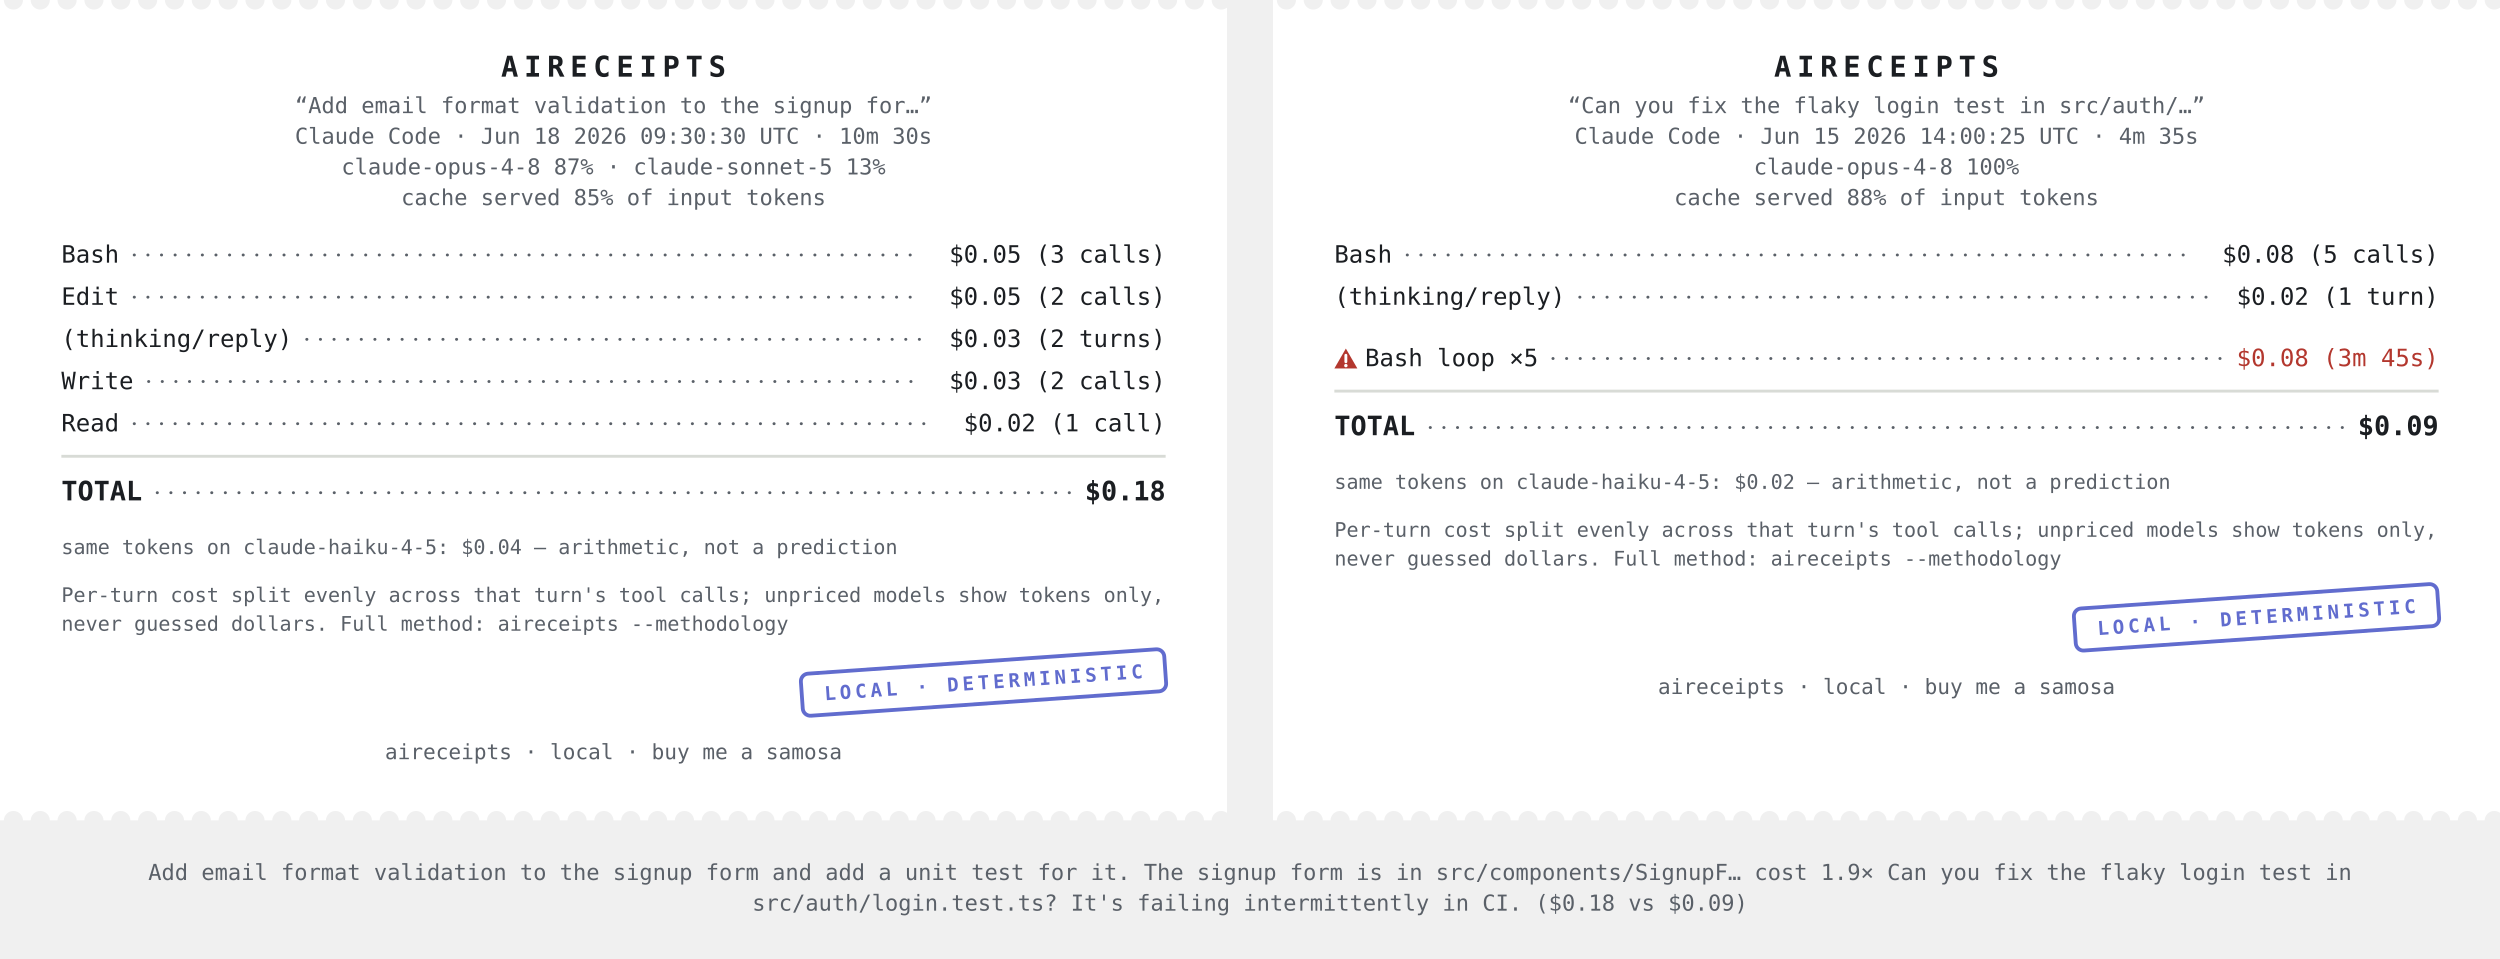
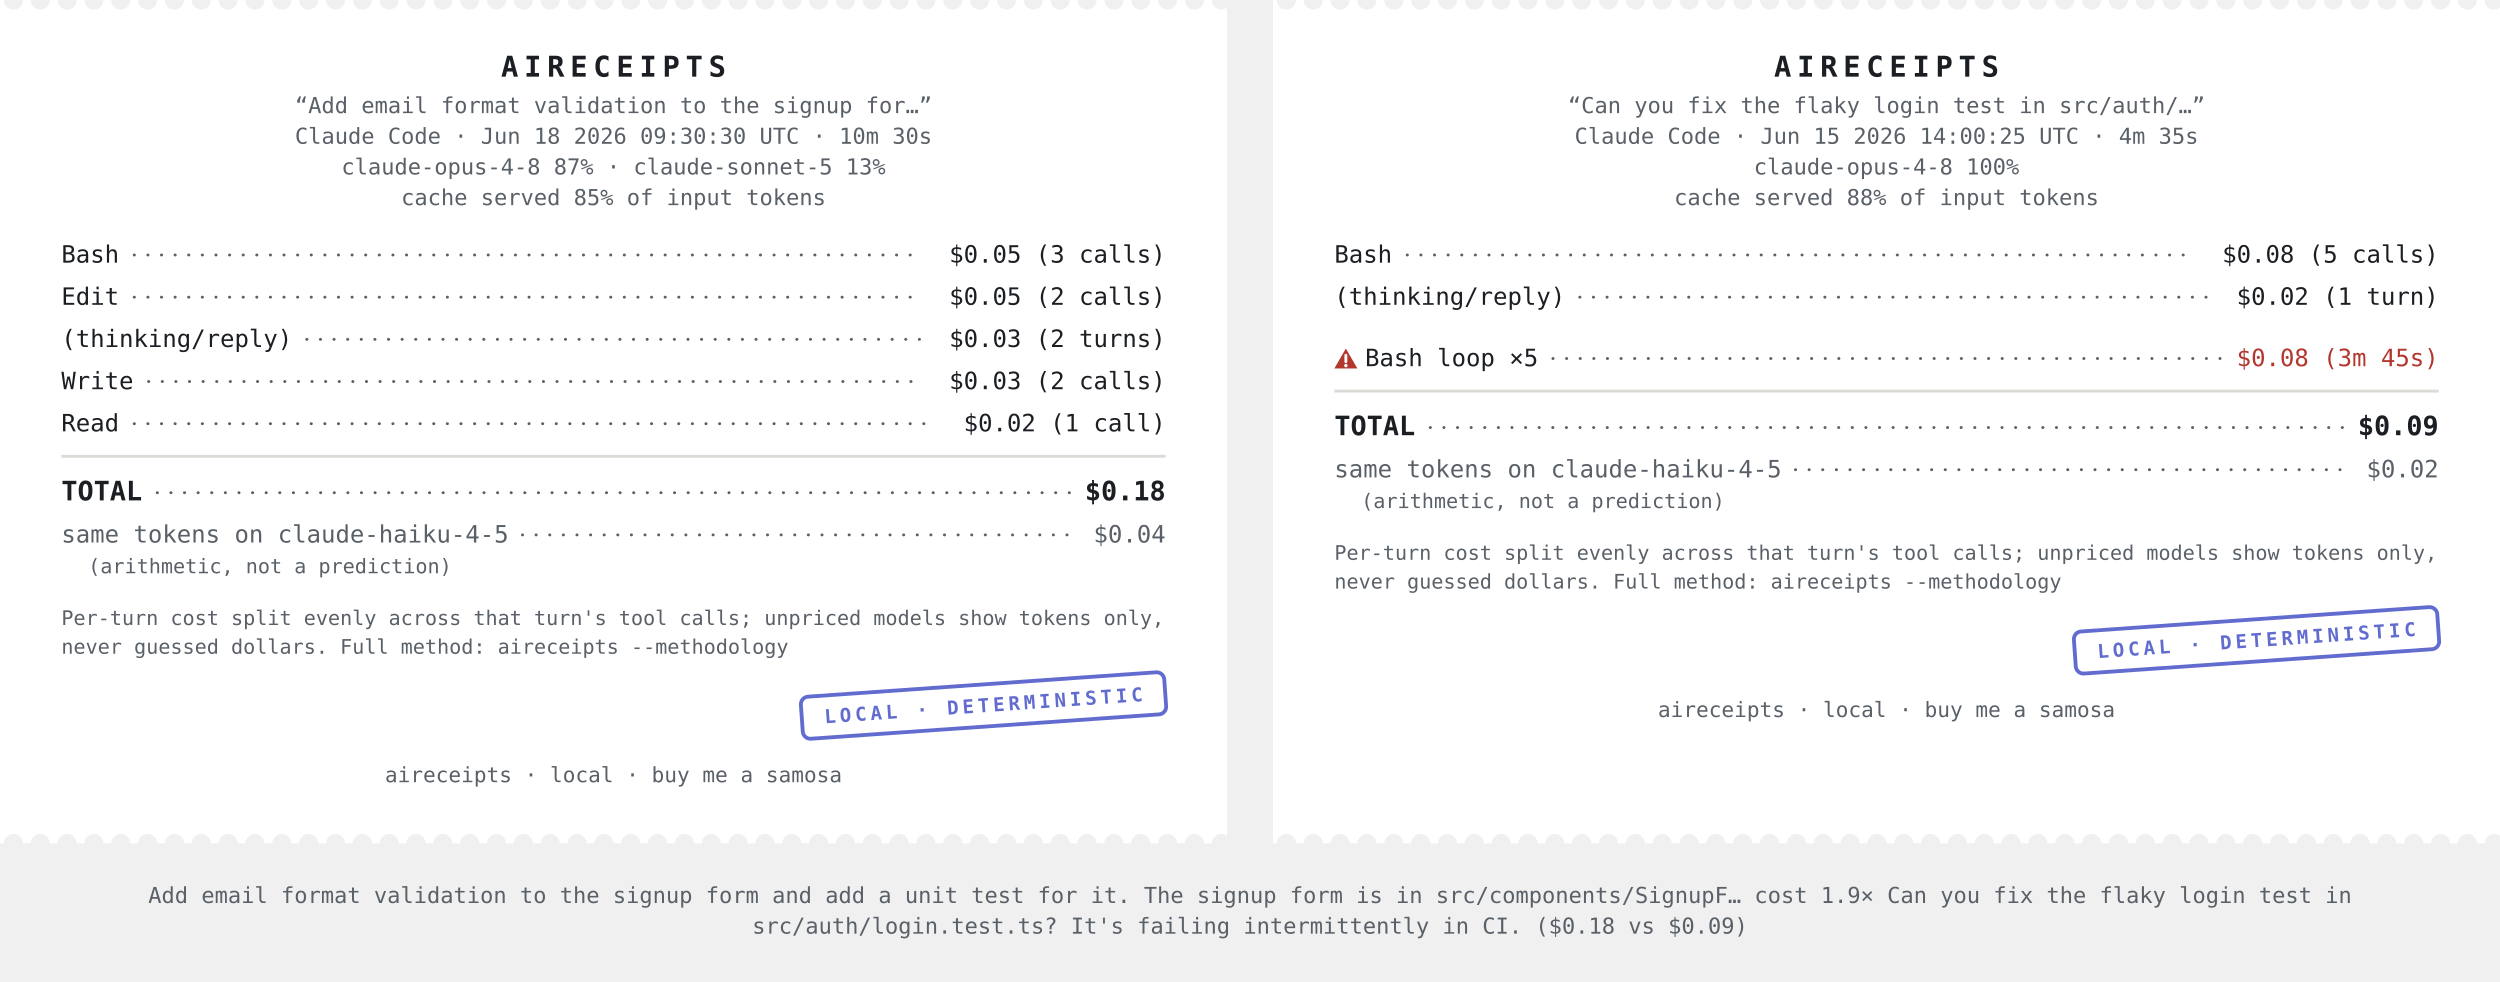
- <svg xmlns="http://www.w3.org/2000/svg" width="1304" height="500" viewBox="0 0 1304 500" font-family="&quot;SF Mono&quot;,&quot;Cascadia Code&quot;,&quot;JetBrains Mono&quot;,Menlo,Consolas,monospace" role="img" aria-label="aireceipts receipt comparison">
+ <svg xmlns="http://www.w3.org/2000/svg" width="1304" height="512" viewBox="0 0 1304 512" font-family="&quot;SF Mono&quot;,&quot;Cascadia Code&quot;,&quot;JetBrains Mono&quot;,Menlo,Consolas,monospace" role="img" aria-label="aireceipts receipt comparison">
  <g transform="translate(0 0)">
    <defs>
-       <mask id="perf-a" maskUnits="userSpaceOnUse" x="-5" y="-5" width="650" height="438">
-         <rect x="0" y="0" width="640" height="428" fill="#FFFFFF" />
+       <mask id="perf-a" maskUnits="userSpaceOnUse" x="-5" y="-5" width="650" height="450">
+         <rect x="0" y="0" width="640" height="440" fill="#FFFFFF" />
        <g class="perf-top">
          <circle cx="7" cy="0" r="5" fill="#000000" />
          <circle cx="21" cy="0" r="5" fill="#000000" />
          <circle cx="35" cy="0" r="5" fill="#000000" />
          <circle cx="49" cy="0" r="5" fill="#000000" />
          <circle cx="63" cy="0" r="5" fill="#000000" />
          <circle cx="77" cy="0" r="5" fill="#000000" />
          <circle cx="91" cy="0" r="5" fill="#000000" />
          <circle cx="105" cy="0" r="5" fill="#000000" />
          <circle cx="119" cy="0" r="5" fill="#000000" />
          <circle cx="133" cy="0" r="5" fill="#000000" />
          <circle cx="147" cy="0" r="5" fill="#000000" />
          <circle cx="161" cy="0" r="5" fill="#000000" />
          <circle cx="175" cy="0" r="5" fill="#000000" />
          <circle cx="189" cy="0" r="5" fill="#000000" />
          <circle cx="203" cy="0" r="5" fill="#000000" />
          <circle cx="217" cy="0" r="5" fill="#000000" />
          <circle cx="231" cy="0" r="5" fill="#000000" />
          <circle cx="245" cy="0" r="5" fill="#000000" />
          <circle cx="259" cy="0" r="5" fill="#000000" />
          <circle cx="273" cy="0" r="5" fill="#000000" />
          <circle cx="287" cy="0" r="5" fill="#000000" />
          <circle cx="301" cy="0" r="5" fill="#000000" />
          <circle cx="315" cy="0" r="5" fill="#000000" />
          <circle cx="329" cy="0" r="5" fill="#000000" />
          <circle cx="343" cy="0" r="5" fill="#000000" />
          <circle cx="357" cy="0" r="5" fill="#000000" />
          <circle cx="371" cy="0" r="5" fill="#000000" />
          <circle cx="385" cy="0" r="5" fill="#000000" />
          <circle cx="399" cy="0" r="5" fill="#000000" />
          <circle cx="413" cy="0" r="5" fill="#000000" />
          <circle cx="427" cy="0" r="5" fill="#000000" />
          <circle cx="441" cy="0" r="5" fill="#000000" />
          <circle cx="455" cy="0" r="5" fill="#000000" />
          <circle cx="469" cy="0" r="5" fill="#000000" />
          <circle cx="483" cy="0" r="5" fill="#000000" />
          <circle cx="497" cy="0" r="5" fill="#000000" />
          <circle cx="511" cy="0" r="5" fill="#000000" />
          <circle cx="525" cy="0" r="5" fill="#000000" />
          <circle cx="539" cy="0" r="5" fill="#000000" />
          <circle cx="553" cy="0" r="5" fill="#000000" />
          <circle cx="567" cy="0" r="5" fill="#000000" />
          <circle cx="581" cy="0" r="5" fill="#000000" />
          <circle cx="595" cy="0" r="5" fill="#000000" />
          <circle cx="609" cy="0" r="5" fill="#000000" />
          <circle cx="623" cy="0" r="5" fill="#000000" />
          <circle cx="637" cy="0" r="5" fill="#000000" />
        </g>
        <g class="perf-bottom">
-           <circle cx="7" cy="428" r="5" fill="#000000" />
-           <circle cx="21" cy="428" r="5" fill="#000000" />
-           <circle cx="35" cy="428" r="5" fill="#000000" />
-           <circle cx="49" cy="428" r="5" fill="#000000" />
-           <circle cx="63" cy="428" r="5" fill="#000000" />
-           <circle cx="77" cy="428" r="5" fill="#000000" />
-           <circle cx="91" cy="428" r="5" fill="#000000" />
-           <circle cx="105" cy="428" r="5" fill="#000000" />
-           <circle cx="119" cy="428" r="5" fill="#000000" />
-           <circle cx="133" cy="428" r="5" fill="#000000" />
-           <circle cx="147" cy="428" r="5" fill="#000000" />
-           <circle cx="161" cy="428" r="5" fill="#000000" />
-           <circle cx="175" cy="428" r="5" fill="#000000" />
-           <circle cx="189" cy="428" r="5" fill="#000000" />
-           <circle cx="203" cy="428" r="5" fill="#000000" />
-           <circle cx="217" cy="428" r="5" fill="#000000" />
-           <circle cx="231" cy="428" r="5" fill="#000000" />
-           <circle cx="245" cy="428" r="5" fill="#000000" />
-           <circle cx="259" cy="428" r="5" fill="#000000" />
-           <circle cx="273" cy="428" r="5" fill="#000000" />
-           <circle cx="287" cy="428" r="5" fill="#000000" />
-           <circle cx="301" cy="428" r="5" fill="#000000" />
-           <circle cx="315" cy="428" r="5" fill="#000000" />
-           <circle cx="329" cy="428" r="5" fill="#000000" />
-           <circle cx="343" cy="428" r="5" fill="#000000" />
-           <circle cx="357" cy="428" r="5" fill="#000000" />
-           <circle cx="371" cy="428" r="5" fill="#000000" />
-           <circle cx="385" cy="428" r="5" fill="#000000" />
-           <circle cx="399" cy="428" r="5" fill="#000000" />
-           <circle cx="413" cy="428" r="5" fill="#000000" />
-           <circle cx="427" cy="428" r="5" fill="#000000" />
-           <circle cx="441" cy="428" r="5" fill="#000000" />
-           <circle cx="455" cy="428" r="5" fill="#000000" />
-           <circle cx="469" cy="428" r="5" fill="#000000" />
-           <circle cx="483" cy="428" r="5" fill="#000000" />
-           <circle cx="497" cy="428" r="5" fill="#000000" />
-           <circle cx="511" cy="428" r="5" fill="#000000" />
-           <circle cx="525" cy="428" r="5" fill="#000000" />
-           <circle cx="539" cy="428" r="5" fill="#000000" />
-           <circle cx="553" cy="428" r="5" fill="#000000" />
-           <circle cx="567" cy="428" r="5" fill="#000000" />
-           <circle cx="581" cy="428" r="5" fill="#000000" />
-           <circle cx="595" cy="428" r="5" fill="#000000" />
-           <circle cx="609" cy="428" r="5" fill="#000000" />
-           <circle cx="623" cy="428" r="5" fill="#000000" />
-           <circle cx="637" cy="428" r="5" fill="#000000" />
+           <circle cx="7" cy="440" r="5" fill="#000000" />
+           <circle cx="21" cy="440" r="5" fill="#000000" />
+           <circle cx="35" cy="440" r="5" fill="#000000" />
+           <circle cx="49" cy="440" r="5" fill="#000000" />
+           <circle cx="63" cy="440" r="5" fill="#000000" />
+           <circle cx="77" cy="440" r="5" fill="#000000" />
+           <circle cx="91" cy="440" r="5" fill="#000000" />
+           <circle cx="105" cy="440" r="5" fill="#000000" />
+           <circle cx="119" cy="440" r="5" fill="#000000" />
+           <circle cx="133" cy="440" r="5" fill="#000000" />
+           <circle cx="147" cy="440" r="5" fill="#000000" />
+           <circle cx="161" cy="440" r="5" fill="#000000" />
+           <circle cx="175" cy="440" r="5" fill="#000000" />
+           <circle cx="189" cy="440" r="5" fill="#000000" />
+           <circle cx="203" cy="440" r="5" fill="#000000" />
+           <circle cx="217" cy="440" r="5" fill="#000000" />
+           <circle cx="231" cy="440" r="5" fill="#000000" />
+           <circle cx="245" cy="440" r="5" fill="#000000" />
+           <circle cx="259" cy="440" r="5" fill="#000000" />
+           <circle cx="273" cy="440" r="5" fill="#000000" />
+           <circle cx="287" cy="440" r="5" fill="#000000" />
+           <circle cx="301" cy="440" r="5" fill="#000000" />
+           <circle cx="315" cy="440" r="5" fill="#000000" />
+           <circle cx="329" cy="440" r="5" fill="#000000" />
+           <circle cx="343" cy="440" r="5" fill="#000000" />
+           <circle cx="357" cy="440" r="5" fill="#000000" />
+           <circle cx="371" cy="440" r="5" fill="#000000" />
+           <circle cx="385" cy="440" r="5" fill="#000000" />
+           <circle cx="399" cy="440" r="5" fill="#000000" />
+           <circle cx="413" cy="440" r="5" fill="#000000" />
+           <circle cx="427" cy="440" r="5" fill="#000000" />
+           <circle cx="441" cy="440" r="5" fill="#000000" />
+           <circle cx="455" cy="440" r="5" fill="#000000" />
+           <circle cx="469" cy="440" r="5" fill="#000000" />
+           <circle cx="483" cy="440" r="5" fill="#000000" />
+           <circle cx="497" cy="440" r="5" fill="#000000" />
+           <circle cx="511" cy="440" r="5" fill="#000000" />
+           <circle cx="525" cy="440" r="5" fill="#000000" />
+           <circle cx="539" cy="440" r="5" fill="#000000" />
+           <circle cx="553" cy="440" r="5" fill="#000000" />
+           <circle cx="567" cy="440" r="5" fill="#000000" />
+           <circle cx="581" cy="440" r="5" fill="#000000" />
+           <circle cx="595" cy="440" r="5" fill="#000000" />
+           <circle cx="609" cy="440" r="5" fill="#000000" />
+           <circle cx="623" cy="440" r="5" fill="#000000" />
+           <circle cx="637" cy="440" r="5" fill="#000000" />
        </g>
      </mask>
    </defs>
-     <rect x="0" y="0" width="640" height="428" fill="#FFFFFF" mask="url(#perf-a)" />
+     <rect x="0" y="0" width="640" height="440" fill="#FFFFFF" mask="url(#perf-a)" />
    <text x="320" y="40" font-size="15" fill="#1B1E22" text-anchor="middle" font-weight="700" letter-spacing="3">AIRECEIPTS</text>
    <text x="320" y="59" font-size="11.5" fill="#5A6068" text-anchor="middle">“Add email format validation to the signup for…”</text>
    <text x="320" y="75" font-size="11.5" fill="#5A6068" text-anchor="middle">Claude Code · Jun 18 2026 09:30:30 UTC · 10m 30s</text>
    <text x="320" y="91" font-size="11.5" fill="#5A6068" text-anchor="middle">claude-opus-4-8 87% · claude-sonnet-5 13%</text>
    <text x="320" y="107" font-size="11.5" fill="#5A6068" text-anchor="middle">cache served 85% of input tokens</text>
    <text x="32" y="137" font-size="12.5" fill="#1B1E22" text-anchor="start">Bash</text>
    <text x="608" y="137" font-size="12.5" fill="#1B1E22" text-anchor="end">$0.05  (3 calls)</text>
    <line x1="70" y1="133" x2="480" y2="133" stroke="#5A6068" stroke-width="1.5" stroke-linecap="round" stroke-dasharray="0.1 7" />
    <text x="32" y="159" font-size="12.5" fill="#1B1E22" text-anchor="start">Edit</text>
    <text x="608" y="159" font-size="12.5" fill="#1B1E22" text-anchor="end">$0.05  (2 calls)</text>
    <line x1="70" y1="155" x2="480" y2="155" stroke="#5A6068" stroke-width="1.5" stroke-linecap="round" stroke-dasharray="0.1 7" />
    <text x="32" y="181" font-size="12.5" fill="#1B1E22" text-anchor="start">(thinking/reply)</text>
    <text x="608" y="181" font-size="12.5" fill="#1B1E22" text-anchor="end">$0.03  (2 turns)</text>
    <line x1="160" y1="177" x2="480" y2="177" stroke="#5A6068" stroke-width="1.5" stroke-linecap="round" stroke-dasharray="0.1 7" />
    <text x="32" y="203" font-size="12.5" fill="#1B1E22" text-anchor="start">Write</text>
    <text x="608" y="203" font-size="12.5" fill="#1B1E22" text-anchor="end">$0.03  (2 calls)</text>
    <line x1="77.5" y1="199" x2="480" y2="199" stroke="#5A6068" stroke-width="1.5" stroke-linecap="round" stroke-dasharray="0.1 7" />
    <text x="32" y="225" font-size="12.5" fill="#1B1E22" text-anchor="start">Read</text>
    <text x="608" y="225" font-size="12.5" fill="#1B1E22" text-anchor="end">$0.02  (1 call)</text>
    <line x1="70" y1="221" x2="487.5" y2="221" stroke="#5A6068" stroke-width="1.5" stroke-linecap="round" stroke-dasharray="0.1 7" />
    <line x1="32" y1="238" x2="608" y2="238" stroke="#D8DBD6" stroke-width="1.5" />
    <text x="32" y="261" font-size="14" fill="#1B1E22" text-anchor="start" font-weight="700">TOTAL</text>
    <text x="608" y="261" font-size="14" fill="#1B1E22" text-anchor="end" font-weight="700">$0.18</text>
    <line x1="82" y1="257" x2="558" y2="257" stroke="#5A6068" stroke-width="1.5" stroke-linecap="round" stroke-dasharray="0.1 7" />
-     <text x="32" y="289" font-size="10.5" fill="#5A6068" text-anchor="start">same tokens on claude-haiku-4-5: $0.04 — arithmetic, not a prediction</text>
-     <text x="32" y="314" font-size="10.5" fill="#5A6068" text-anchor="start">Per-turn cost split evenly across that turn's tool calls; unpriced models show tokens only,</text>
-     <text x="32" y="329" font-size="10.5" fill="#5A6068" text-anchor="start">never guessed dollars. Full method: aireceipts --methodology</text>
-     <g class="stamp" opacity="0.8" transform="rotate(-4 513 356)">
-       <rect x="418" y="345" width="190" height="22" rx="4" fill="none" stroke="#3947C2" stroke-width="2" />
-       <text x="513" y="359.5" font-size="10" fill="#3947C2" text-anchor="middle" font-weight="700" letter-spacing="2">LOCAL · DETERMINISTIC</text>
+     <text x="32" y="283" font-size="12.5" fill="#5A6068" text-anchor="start" font-weight="400">same tokens on claude-haiku-4-5</text>
+     <text x="608" y="283" font-size="12.5" fill="#5A6068" text-anchor="end" font-weight="400">$0.04</text>
+     <line x1="272.5" y1="279" x2="562.5" y2="279" stroke="#5A6068" stroke-width="1.5" stroke-linecap="round" stroke-dasharray="0.1 7" />
+     <text x="46" y="299" font-size="10.5" fill="#5A6068" text-anchor="start">(arithmetic, not a prediction)</text>
+     <text x="32" y="326" font-size="10.5" fill="#5A6068" text-anchor="start">Per-turn cost split evenly across that turn's tool calls; unpriced models show tokens only,</text>
+     <text x="32" y="341" font-size="10.5" fill="#5A6068" text-anchor="start">never guessed dollars. Full method: aireceipts --methodology</text>
+     <g class="stamp" opacity="0.8" transform="rotate(-4 513 368)">
+       <rect x="418" y="357" width="190" height="22" rx="4" fill="none" stroke="#3947C2" stroke-width="2" />
+       <text x="513" y="371.5" font-size="10" fill="#3947C2" text-anchor="middle" font-weight="700" letter-spacing="2">LOCAL · DETERMINISTIC</text>
    </g>
-     <text x="320" y="396" font-size="11" fill="#5A6068" text-anchor="middle">aireceipts · local · buy me a samosa</text>
+     <text x="320" y="408" font-size="11" fill="#5A6068" text-anchor="middle">aireceipts · local · buy me a samosa</text>
  </g>
  <g transform="translate(664 0)">
    <defs>
-       <mask id="perf-b" maskUnits="userSpaceOnUse" x="-5" y="-5" width="650" height="438">
-         <rect x="0" y="0" width="640" height="428" fill="#FFFFFF" />
+       <mask id="perf-b" maskUnits="userSpaceOnUse" x="-5" y="-5" width="650" height="450">
+         <rect x="0" y="0" width="640" height="440" fill="#FFFFFF" />
        <g class="perf-top">
          <circle cx="7" cy="0" r="5" fill="#000000" />
          <circle cx="21" cy="0" r="5" fill="#000000" />
          <circle cx="35" cy="0" r="5" fill="#000000" />
          <circle cx="49" cy="0" r="5" fill="#000000" />
          <circle cx="63" cy="0" r="5" fill="#000000" />
          <circle cx="77" cy="0" r="5" fill="#000000" />
          <circle cx="91" cy="0" r="5" fill="#000000" />
          <circle cx="105" cy="0" r="5" fill="#000000" />
          <circle cx="119" cy="0" r="5" fill="#000000" />
          <circle cx="133" cy="0" r="5" fill="#000000" />
          <circle cx="147" cy="0" r="5" fill="#000000" />
          <circle cx="161" cy="0" r="5" fill="#000000" />
          <circle cx="175" cy="0" r="5" fill="#000000" />
          <circle cx="189" cy="0" r="5" fill="#000000" />
          <circle cx="203" cy="0" r="5" fill="#000000" />
          <circle cx="217" cy="0" r="5" fill="#000000" />
          <circle cx="231" cy="0" r="5" fill="#000000" />
          <circle cx="245" cy="0" r="5" fill="#000000" />
          <circle cx="259" cy="0" r="5" fill="#000000" />
          <circle cx="273" cy="0" r="5" fill="#000000" />
          <circle cx="287" cy="0" r="5" fill="#000000" />
          <circle cx="301" cy="0" r="5" fill="#000000" />
          <circle cx="315" cy="0" r="5" fill="#000000" />
          <circle cx="329" cy="0" r="5" fill="#000000" />
          <circle cx="343" cy="0" r="5" fill="#000000" />
          <circle cx="357" cy="0" r="5" fill="#000000" />
          <circle cx="371" cy="0" r="5" fill="#000000" />
          <circle cx="385" cy="0" r="5" fill="#000000" />
          <circle cx="399" cy="0" r="5" fill="#000000" />
          <circle cx="413" cy="0" r="5" fill="#000000" />
          <circle cx="427" cy="0" r="5" fill="#000000" />
          <circle cx="441" cy="0" r="5" fill="#000000" />
          <circle cx="455" cy="0" r="5" fill="#000000" />
          <circle cx="469" cy="0" r="5" fill="#000000" />
          <circle cx="483" cy="0" r="5" fill="#000000" />
          <circle cx="497" cy="0" r="5" fill="#000000" />
          <circle cx="511" cy="0" r="5" fill="#000000" />
          <circle cx="525" cy="0" r="5" fill="#000000" />
          <circle cx="539" cy="0" r="5" fill="#000000" />
          <circle cx="553" cy="0" r="5" fill="#000000" />
          <circle cx="567" cy="0" r="5" fill="#000000" />
          <circle cx="581" cy="0" r="5" fill="#000000" />
          <circle cx="595" cy="0" r="5" fill="#000000" />
          <circle cx="609" cy="0" r="5" fill="#000000" />
          <circle cx="623" cy="0" r="5" fill="#000000" />
          <circle cx="637" cy="0" r="5" fill="#000000" />
        </g>
        <g class="perf-bottom">
-           <circle cx="7" cy="428" r="5" fill="#000000" />
-           <circle cx="21" cy="428" r="5" fill="#000000" />
-           <circle cx="35" cy="428" r="5" fill="#000000" />
-           <circle cx="49" cy="428" r="5" fill="#000000" />
-           <circle cx="63" cy="428" r="5" fill="#000000" />
-           <circle cx="77" cy="428" r="5" fill="#000000" />
-           <circle cx="91" cy="428" r="5" fill="#000000" />
-           <circle cx="105" cy="428" r="5" fill="#000000" />
-           <circle cx="119" cy="428" r="5" fill="#000000" />
-           <circle cx="133" cy="428" r="5" fill="#000000" />
-           <circle cx="147" cy="428" r="5" fill="#000000" />
-           <circle cx="161" cy="428" r="5" fill="#000000" />
-           <circle cx="175" cy="428" r="5" fill="#000000" />
-           <circle cx="189" cy="428" r="5" fill="#000000" />
-           <circle cx="203" cy="428" r="5" fill="#000000" />
-           <circle cx="217" cy="428" r="5" fill="#000000" />
-           <circle cx="231" cy="428" r="5" fill="#000000" />
-           <circle cx="245" cy="428" r="5" fill="#000000" />
-           <circle cx="259" cy="428" r="5" fill="#000000" />
-           <circle cx="273" cy="428" r="5" fill="#000000" />
-           <circle cx="287" cy="428" r="5" fill="#000000" />
-           <circle cx="301" cy="428" r="5" fill="#000000" />
-           <circle cx="315" cy="428" r="5" fill="#000000" />
-           <circle cx="329" cy="428" r="5" fill="#000000" />
-           <circle cx="343" cy="428" r="5" fill="#000000" />
-           <circle cx="357" cy="428" r="5" fill="#000000" />
-           <circle cx="371" cy="428" r="5" fill="#000000" />
-           <circle cx="385" cy="428" r="5" fill="#000000" />
-           <circle cx="399" cy="428" r="5" fill="#000000" />
-           <circle cx="413" cy="428" r="5" fill="#000000" />
-           <circle cx="427" cy="428" r="5" fill="#000000" />
-           <circle cx="441" cy="428" r="5" fill="#000000" />
-           <circle cx="455" cy="428" r="5" fill="#000000" />
-           <circle cx="469" cy="428" r="5" fill="#000000" />
-           <circle cx="483" cy="428" r="5" fill="#000000" />
-           <circle cx="497" cy="428" r="5" fill="#000000" />
-           <circle cx="511" cy="428" r="5" fill="#000000" />
-           <circle cx="525" cy="428" r="5" fill="#000000" />
-           <circle cx="539" cy="428" r="5" fill="#000000" />
-           <circle cx="553" cy="428" r="5" fill="#000000" />
-           <circle cx="567" cy="428" r="5" fill="#000000" />
-           <circle cx="581" cy="428" r="5" fill="#000000" />
-           <circle cx="595" cy="428" r="5" fill="#000000" />
-           <circle cx="609" cy="428" r="5" fill="#000000" />
-           <circle cx="623" cy="428" r="5" fill="#000000" />
-           <circle cx="637" cy="428" r="5" fill="#000000" />
+           <circle cx="7" cy="440" r="5" fill="#000000" />
+           <circle cx="21" cy="440" r="5" fill="#000000" />
+           <circle cx="35" cy="440" r="5" fill="#000000" />
+           <circle cx="49" cy="440" r="5" fill="#000000" />
+           <circle cx="63" cy="440" r="5" fill="#000000" />
+           <circle cx="77" cy="440" r="5" fill="#000000" />
+           <circle cx="91" cy="440" r="5" fill="#000000" />
+           <circle cx="105" cy="440" r="5" fill="#000000" />
+           <circle cx="119" cy="440" r="5" fill="#000000" />
+           <circle cx="133" cy="440" r="5" fill="#000000" />
+           <circle cx="147" cy="440" r="5" fill="#000000" />
+           <circle cx="161" cy="440" r="5" fill="#000000" />
+           <circle cx="175" cy="440" r="5" fill="#000000" />
+           <circle cx="189" cy="440" r="5" fill="#000000" />
+           <circle cx="203" cy="440" r="5" fill="#000000" />
+           <circle cx="217" cy="440" r="5" fill="#000000" />
+           <circle cx="231" cy="440" r="5" fill="#000000" />
+           <circle cx="245" cy="440" r="5" fill="#000000" />
+           <circle cx="259" cy="440" r="5" fill="#000000" />
+           <circle cx="273" cy="440" r="5" fill="#000000" />
+           <circle cx="287" cy="440" r="5" fill="#000000" />
+           <circle cx="301" cy="440" r="5" fill="#000000" />
+           <circle cx="315" cy="440" r="5" fill="#000000" />
+           <circle cx="329" cy="440" r="5" fill="#000000" />
+           <circle cx="343" cy="440" r="5" fill="#000000" />
+           <circle cx="357" cy="440" r="5" fill="#000000" />
+           <circle cx="371" cy="440" r="5" fill="#000000" />
+           <circle cx="385" cy="440" r="5" fill="#000000" />
+           <circle cx="399" cy="440" r="5" fill="#000000" />
+           <circle cx="413" cy="440" r="5" fill="#000000" />
+           <circle cx="427" cy="440" r="5" fill="#000000" />
+           <circle cx="441" cy="440" r="5" fill="#000000" />
+           <circle cx="455" cy="440" r="5" fill="#000000" />
+           <circle cx="469" cy="440" r="5" fill="#000000" />
+           <circle cx="483" cy="440" r="5" fill="#000000" />
+           <circle cx="497" cy="440" r="5" fill="#000000" />
+           <circle cx="511" cy="440" r="5" fill="#000000" />
+           <circle cx="525" cy="440" r="5" fill="#000000" />
+           <circle cx="539" cy="440" r="5" fill="#000000" />
+           <circle cx="553" cy="440" r="5" fill="#000000" />
+           <circle cx="567" cy="440" r="5" fill="#000000" />
+           <circle cx="581" cy="440" r="5" fill="#000000" />
+           <circle cx="595" cy="440" r="5" fill="#000000" />
+           <circle cx="609" cy="440" r="5" fill="#000000" />
+           <circle cx="623" cy="440" r="5" fill="#000000" />
+           <circle cx="637" cy="440" r="5" fill="#000000" />
        </g>
      </mask>
    </defs>
-     <rect x="0" y="0" width="640" height="428" fill="#FFFFFF" mask="url(#perf-b)" />
+     <rect x="0" y="0" width="640" height="440" fill="#FFFFFF" mask="url(#perf-b)" />
    <text x="320" y="40" font-size="15" fill="#1B1E22" text-anchor="middle" font-weight="700" letter-spacing="3">AIRECEIPTS</text>
    <text x="320" y="59" font-size="11.5" fill="#5A6068" text-anchor="middle">“Can you fix the flaky login test in src/auth/…”</text>
    <text x="320" y="75" font-size="11.5" fill="#5A6068" text-anchor="middle">Claude Code · Jun 15 2026 14:00:25 UTC · 4m 35s</text>
    <text x="320" y="91" font-size="11.5" fill="#5A6068" text-anchor="middle">claude-opus-4-8 100%</text>
    <text x="320" y="107" font-size="11.5" fill="#5A6068" text-anchor="middle">cache served 88% of input tokens</text>
    <text x="32" y="137" font-size="12.5" fill="#1B1E22" text-anchor="start">Bash</text>
    <text x="608" y="137" font-size="12.5" fill="#1B1E22" text-anchor="end">$0.08  (5 calls)</text>
    <line x1="70" y1="133" x2="480" y2="133" stroke="#5A6068" stroke-width="1.5" stroke-linecap="round" stroke-dasharray="0.1 7" />
    <text x="32" y="159" font-size="12.5" fill="#1B1E22" text-anchor="start">(thinking/reply)</text>
    <text x="608" y="159" font-size="12.5" fill="#1B1E22" text-anchor="end">$0.02  (1 turn)</text>
    <line x1="160" y1="155" x2="487.5" y2="155" stroke="#5A6068" stroke-width="1.5" stroke-linecap="round" stroke-dasharray="0.1 7" />
    <path d="M38 181.8 L44 192.2 L32 192.2 Z" fill="#B3372E" />
    <line x1="38" y1="185.3" x2="38" y2="188.7" stroke="#FFFFFF" stroke-width="1.5" stroke-linecap="round" />
    <circle cx="38" cy="190.7" r="0.9" fill="#FFFFFF" />
    <text x="48" y="191" font-size="12.5" fill="#1B1E22" text-anchor="start">Bash loop ×5</text>
    <text x="608" y="191" font-size="12.5" fill="#B3372E" text-anchor="end">$0.08 (3m 45s)</text>
    <line x1="146" y1="187" x2="495" y2="187" stroke="#5A6068" stroke-width="1.5" stroke-linecap="round" stroke-dasharray="0.1 7" />
    <line x1="32" y1="204" x2="608" y2="204" stroke="#D8DBD6" stroke-width="1.5" />
    <text x="32" y="227" font-size="14" fill="#1B1E22" text-anchor="start" font-weight="700">TOTAL</text>
    <text x="608" y="227" font-size="14" fill="#1B1E22" text-anchor="end" font-weight="700">$0.09</text>
    <line x1="82" y1="223" x2="558" y2="223" stroke="#5A6068" stroke-width="1.5" stroke-linecap="round" stroke-dasharray="0.1 7" />
-     <text x="32" y="255" font-size="10.5" fill="#5A6068" text-anchor="start">same tokens on claude-haiku-4-5: $0.02 — arithmetic, not a prediction</text>
-     <text x="32" y="280" font-size="10.5" fill="#5A6068" text-anchor="start">Per-turn cost split evenly across that turn's tool calls; unpriced models show tokens only,</text>
-     <text x="32" y="295" font-size="10.5" fill="#5A6068" text-anchor="start">never guessed dollars. Full method: aireceipts --methodology</text>
-     <g class="stamp" opacity="0.8" transform="rotate(-4 513 322)">
-       <rect x="418" y="311" width="190" height="22" rx="4" fill="none" stroke="#3947C2" stroke-width="2" />
-       <text x="513" y="325.5" font-size="10" fill="#3947C2" text-anchor="middle" font-weight="700" letter-spacing="2">LOCAL · DETERMINISTIC</text>
+     <text x="32" y="249" font-size="12.5" fill="#5A6068" text-anchor="start" font-weight="400">same tokens on claude-haiku-4-5</text>
+     <text x="608" y="249" font-size="12.5" fill="#5A6068" text-anchor="end" font-weight="400">$0.02</text>
+     <line x1="272.5" y1="245" x2="562.5" y2="245" stroke="#5A6068" stroke-width="1.5" stroke-linecap="round" stroke-dasharray="0.1 7" />
+     <text x="46" y="265" font-size="10.5" fill="#5A6068" text-anchor="start">(arithmetic, not a prediction)</text>
+     <text x="32" y="292" font-size="10.5" fill="#5A6068" text-anchor="start">Per-turn cost split evenly across that turn's tool calls; unpriced models show tokens only,</text>
+     <text x="32" y="307" font-size="10.5" fill="#5A6068" text-anchor="start">never guessed dollars. Full method: aireceipts --methodology</text>
+     <g class="stamp" opacity="0.8" transform="rotate(-4 513 334)">
+       <rect x="418" y="323" width="190" height="22" rx="4" fill="none" stroke="#3947C2" stroke-width="2" />
+       <text x="513" y="337.5" font-size="10" fill="#3947C2" text-anchor="middle" font-weight="700" letter-spacing="2">LOCAL · DETERMINISTIC</text>
    </g>
-     <text x="320" y="362" font-size="11" fill="#5A6068" text-anchor="middle">aireceipts · local · buy me a samosa</text>
+     <text x="320" y="374" font-size="11" fill="#5A6068" text-anchor="middle">aireceipts · local · buy me a samosa</text>
  </g>
-   <text x="652" y="459" font-size="11.5" fill="#5A6068" text-anchor="middle">Add email format validation to the signup form and add a unit test for it. The signup form is in src/components/SignupF… cost 1.9× Can you fix the flaky login test in</text>
-   <text x="652" y="475" font-size="11.5" fill="#5A6068" text-anchor="middle">src/auth/login.test.ts? It's failing intermittently in CI. ($0.18 vs $0.09)</text>
+   <text x="652" y="471" font-size="11.5" fill="#5A6068" text-anchor="middle">Add email format validation to the signup form and add a unit test for it. The signup form is in src/components/SignupF… cost 1.9× Can you fix the flaky login test in</text>
+   <text x="652" y="487" font-size="11.5" fill="#5A6068" text-anchor="middle">src/auth/login.test.ts? It's failing intermittently in CI. ($0.18 vs $0.09)</text>
</svg>
